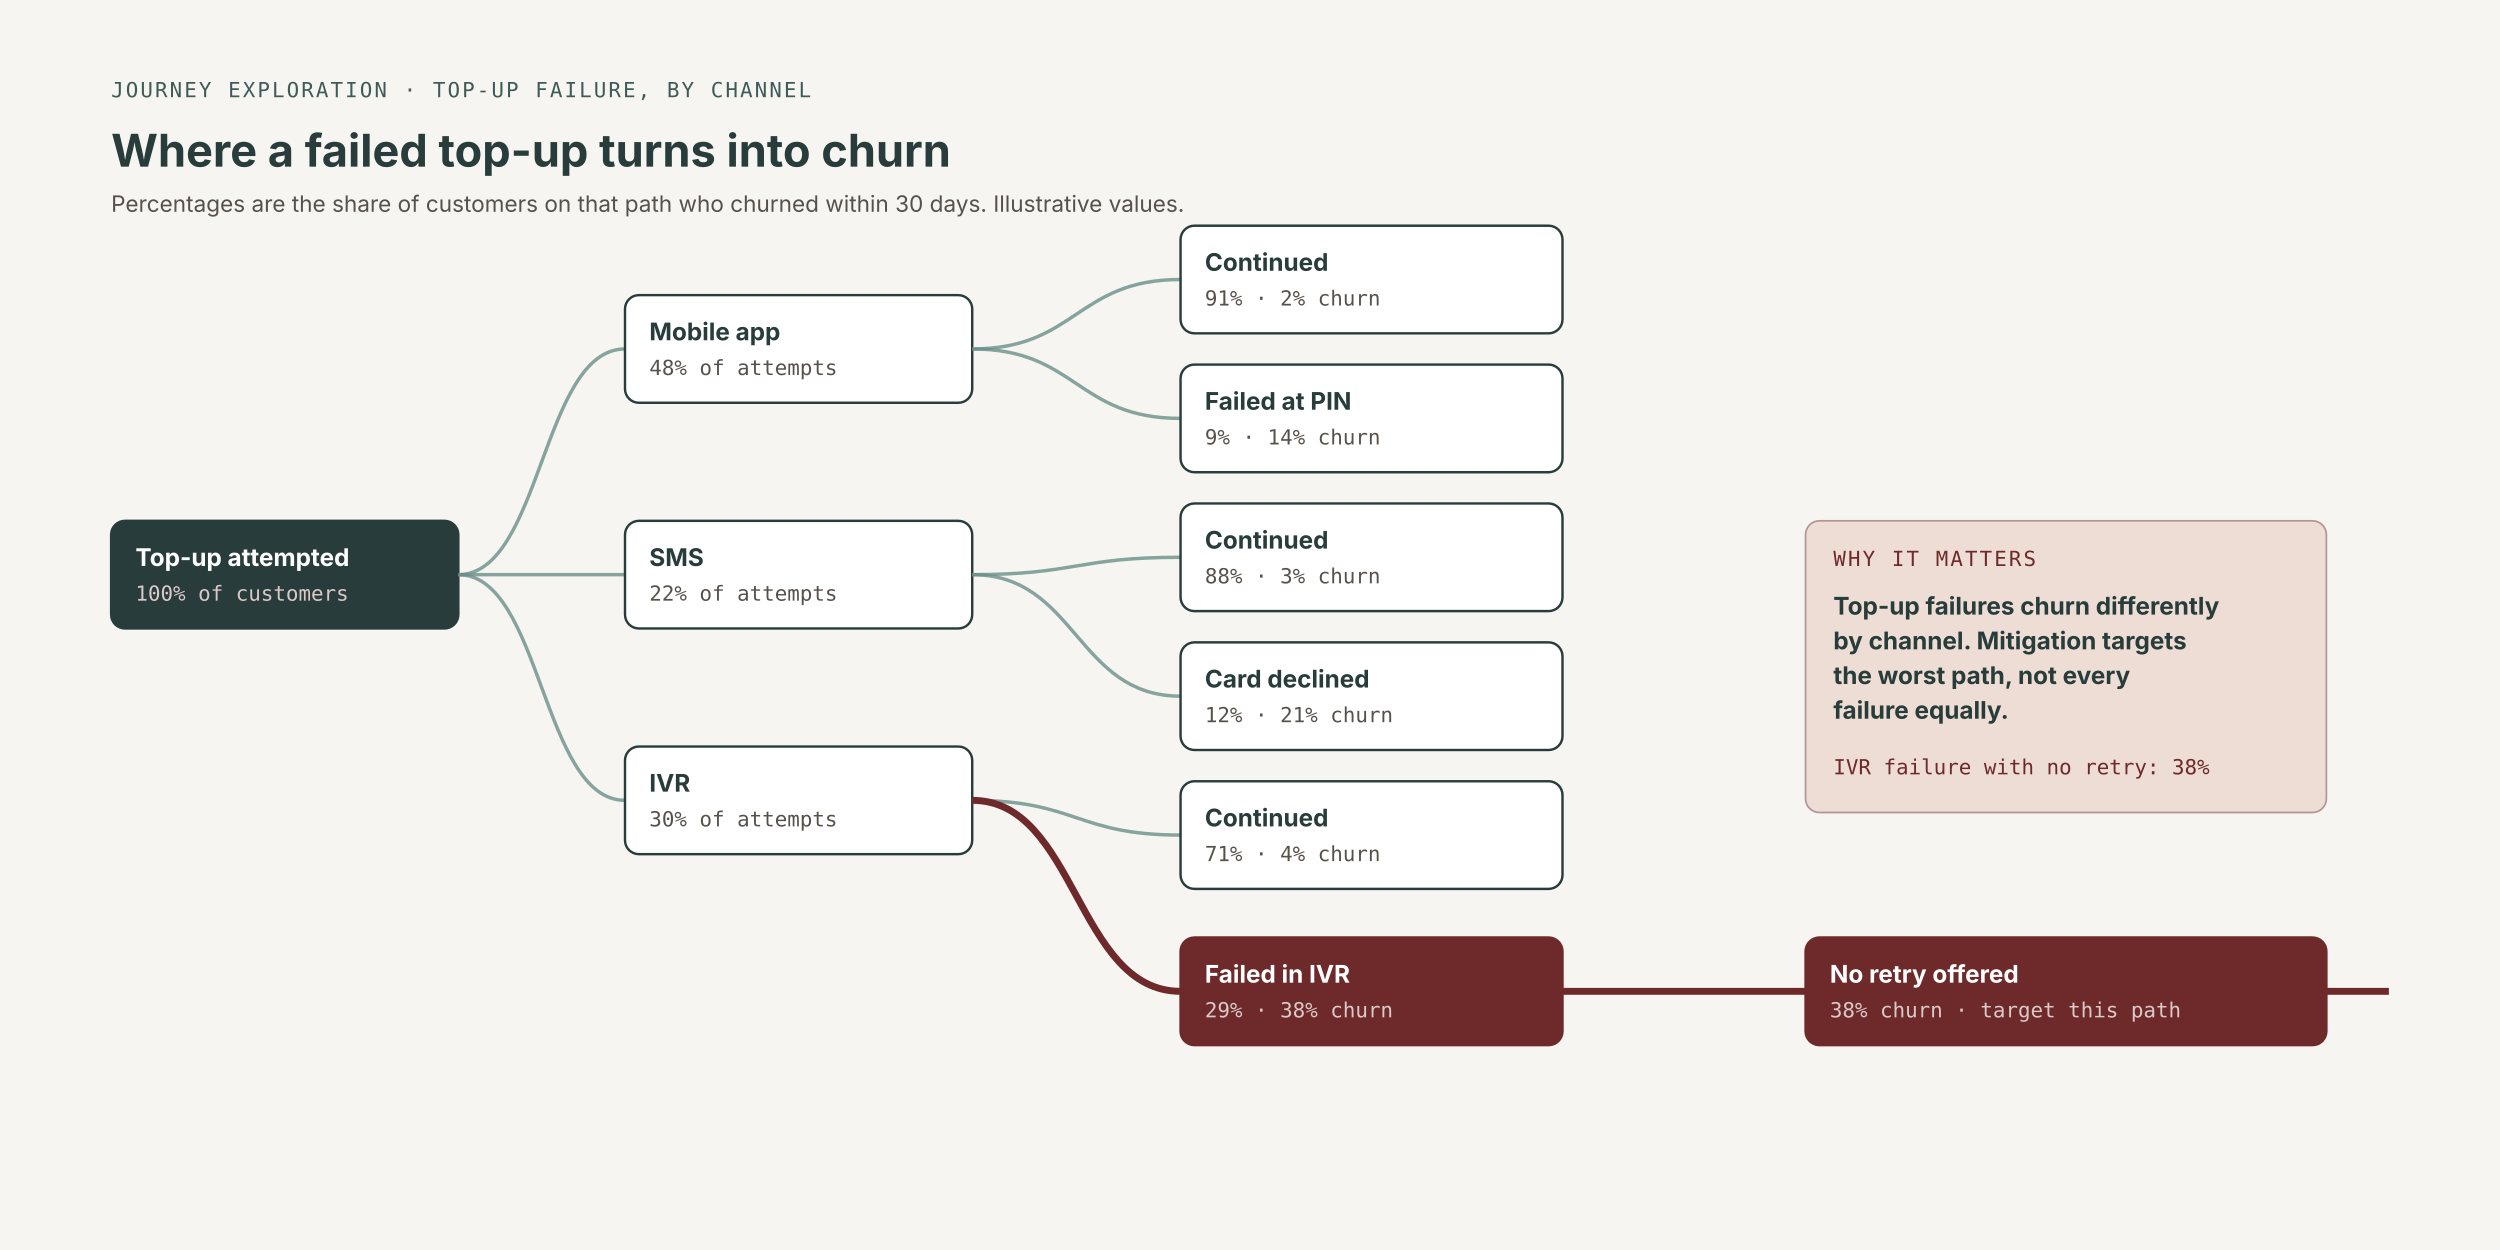
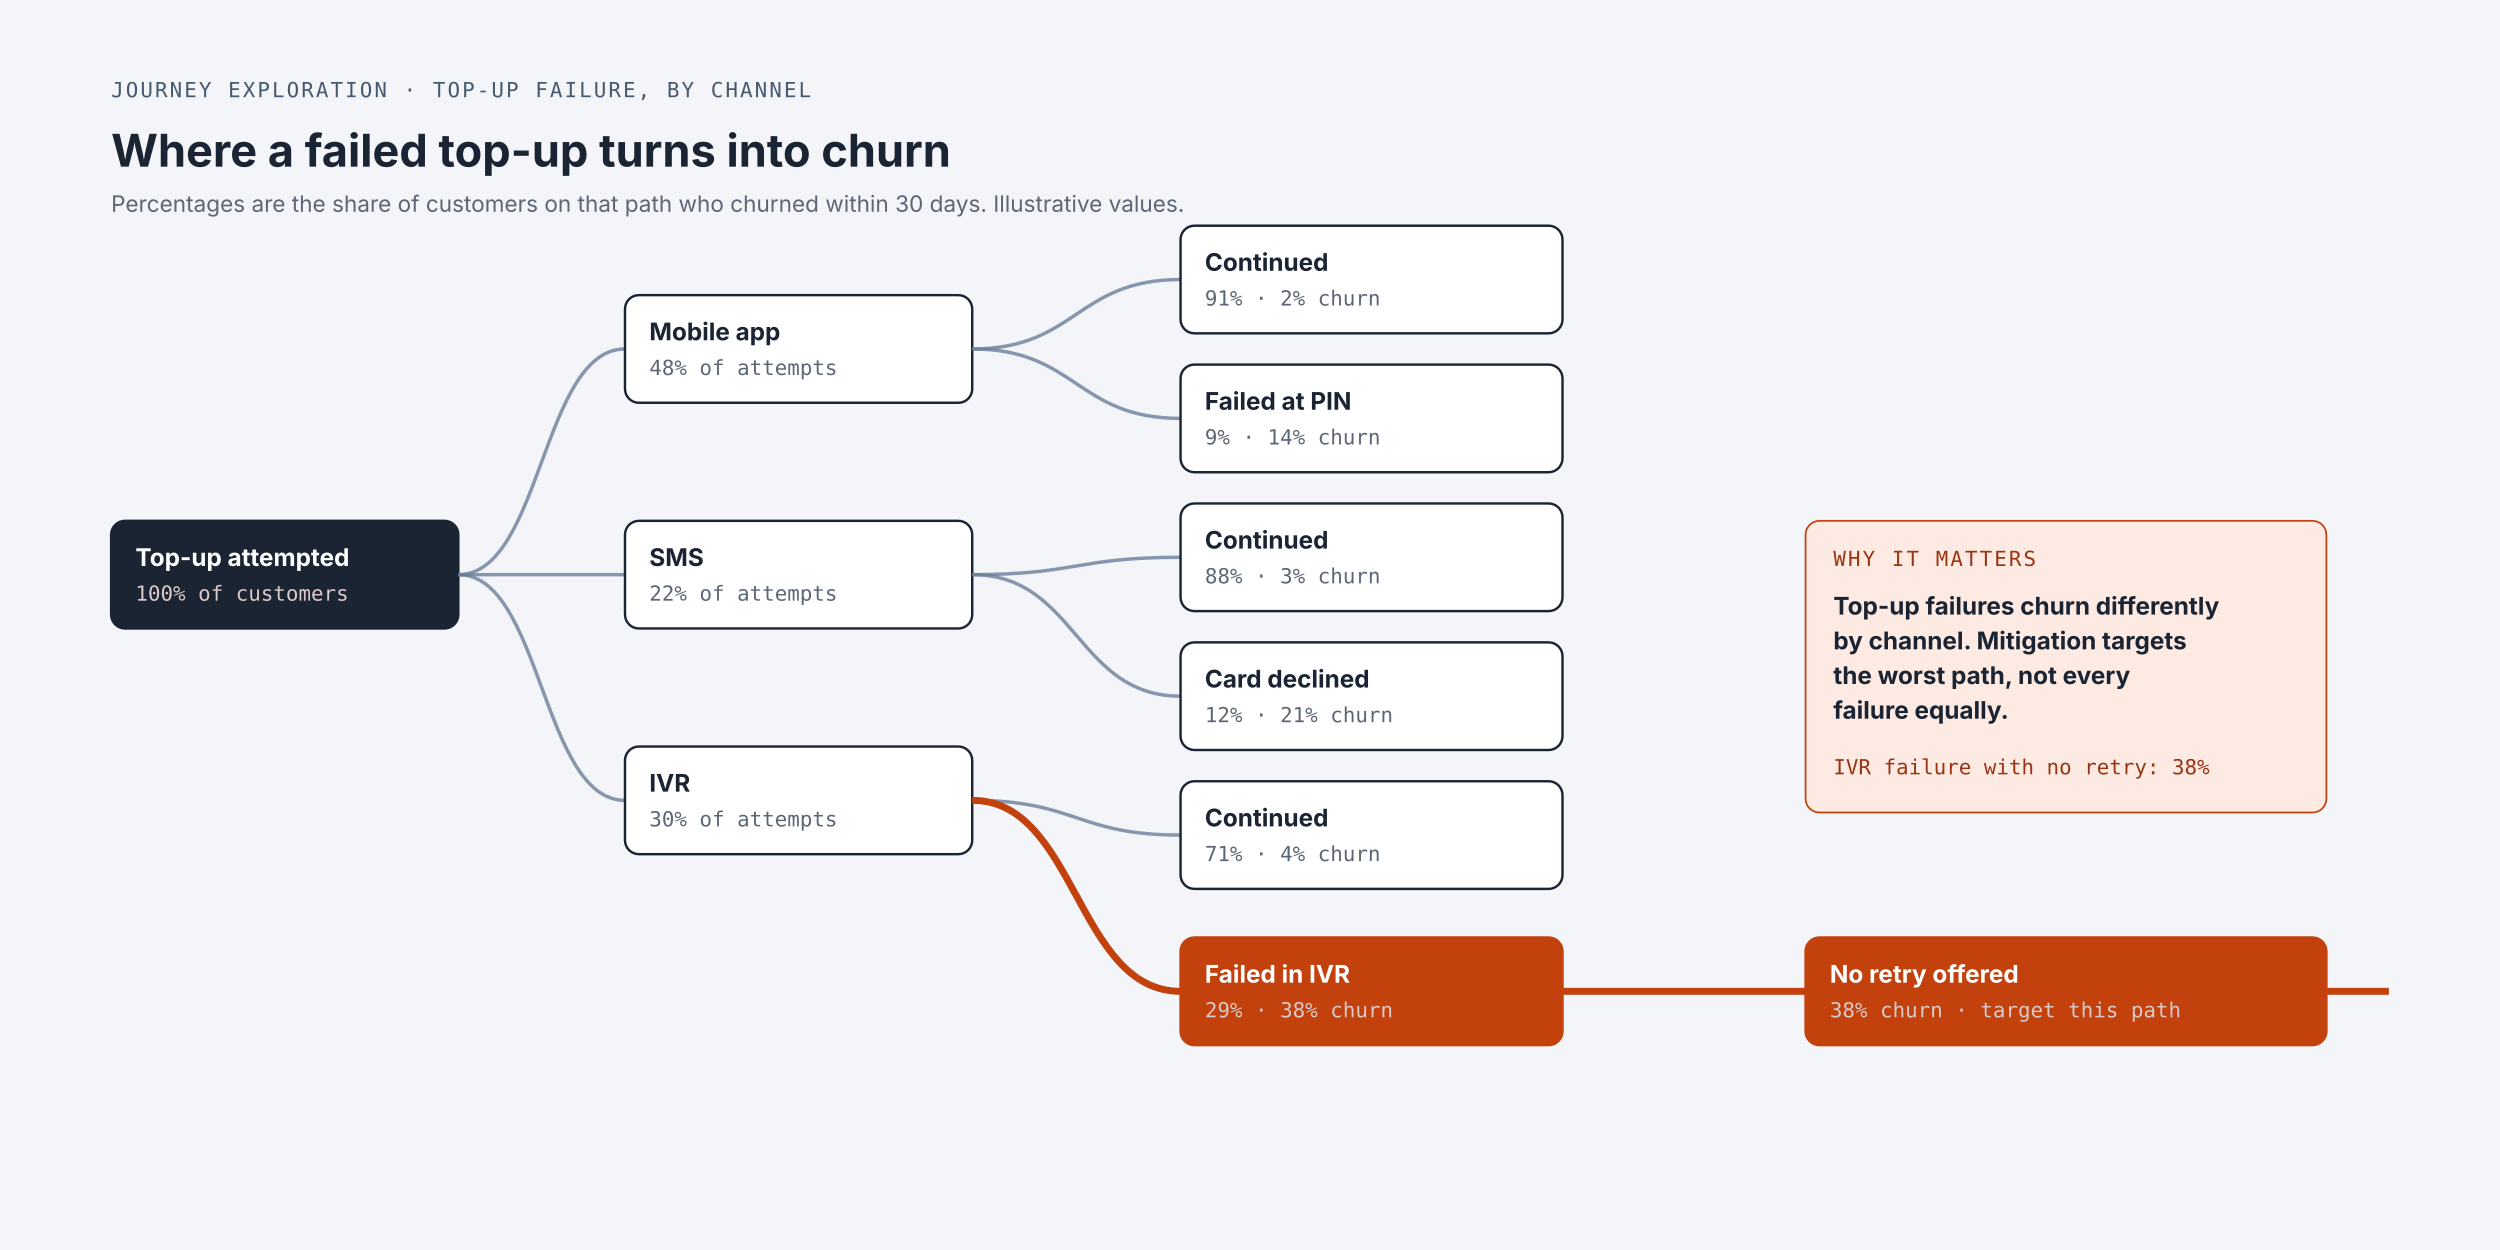
<svg xmlns="http://www.w3.org/2000/svg" viewBox="0 0 1440 720" width="1440" height="720" role="img" aria-labelledby="cj-journey-title cj-journey-desc">
  <defs>
    <filter id="cj-journey-shadow" x="-10%" y="-10%" width="120%" height="130%">
      <feDropShadow dx="0" dy="18" stdDeviation="18" flood-color="#000" flood-opacity="0.14" />
    </filter>
    <pattern id="cj-journey-grid" width="48" height="48" patternUnits="userSpaceOnUse">
      <path d="M48 0H0V48" fill="none" stroke="rgba(40,61,59,0.06)" stroke-width="1" />
    </pattern>
    <marker id="cj-journey-arrow" markerWidth="10" markerHeight="8" refX="9" refY="4" orient="auto">
-       <path d="M0 0L10 4L0 8Z" fill="#6b8f8a" />
+       <path d="M0 0L10 4L0 8Z" fill="#6b7f99" />
    </marker>
    <marker id="cj-journey-arrow-m" markerWidth="10" markerHeight="8" refX="9" refY="4" orient="auto">
-       <path d="M0 0L10 4L0 8Z" fill="#6e2a2a" />
+       <path d="M0 0L10 4L0 8Z" fill="#4348c9" />
    </marker>
    <marker id="cj-journey-arrow-r" markerWidth="10" markerHeight="8" refX="9" refY="4" orient="auto">
      <path d="M0 0L10 4L0 8Z" fill="#dbc9c9" />
    </marker>
  </defs>
-   <rect width="1440" height="720" fill="#f7f5f1" />
-   <text x="64" y="56" font-family="'IBM Plex Mono', ui-monospace, monospace" font-size="12" font-weight="500" fill="#3e5b58" text-anchor="start" letter-spacing="1.2">JOURNEY EXPLORATION · TOP-UP FAILURE, BY CHANNEL</text>
-   <text x="64" y="96" font-family="'Archivo', 'Inter', system-ui, sans-serif" font-size="26" font-weight="700" fill="#283d3b" text-anchor="start">Where a failed top-up turns into churn</text>
-   <text x="64" y="122" font-family="'Inter', system-ui, sans-serif" font-size="13" font-weight="400" fill="#57514b" text-anchor="start">Percentages are the share of customers on that path who churned within 30 days. Illustrative values.</text>
-   <rect x="64" y="300" width="200" height="62" rx="8" fill="#283d3b" stroke="#283d3b" stroke-width="1.4" />
+   <rect width="1440" height="720" fill="#f3f5f8" />
+   <text x="64" y="56" font-family="'IBM Plex Mono', ui-monospace, monospace" font-size="12" font-weight="500" fill="#46596f" text-anchor="start" letter-spacing="1.2">JOURNEY EXPLORATION · TOP-UP FAILURE, BY CHANNEL</text>
+   <text x="64" y="96" font-family="'Archivo', 'Inter', system-ui, sans-serif" font-size="26" font-weight="700" fill="#1b2433" text-anchor="start">Where a failed top-up turns into churn</text>
+   <text x="64" y="122" font-family="'Inter', system-ui, sans-serif" font-size="13" font-weight="400" fill="#5c6675" text-anchor="start">Percentages are the share of customers on that path who churned within 30 days. Illustrative values.</text>
+   <rect x="64" y="300" width="200" height="62" rx="8" fill="#1b2433" stroke="#1b2433" stroke-width="1.4" />
  <text x="78" y="326" font-family="'Inter', system-ui, sans-serif" font-size="14" font-weight="700" fill="#ffffff" text-anchor="start">Top-up attempted</text>
  <text x="78" y="346" font-family="'IBM Plex Mono', ui-monospace, monospace" font-size="12" font-weight="400" fill="#dbc9c9" text-anchor="start">100% of customers</text>
-   <path d="M264 331C312 331 312 201 360 201" fill="none" stroke="#6b8f8a" stroke-width="2" stroke-opacity="0.8" />
-   <rect x="360" y="170" width="200" height="62" rx="8" fill="#ffffff" stroke="#283d3b" stroke-width="1.4" />
-   <text x="374" y="196" font-family="'Inter', system-ui, sans-serif" font-size="14" font-weight="700" fill="#283d3b" text-anchor="start">Mobile app</text>
-   <text x="374" y="216" font-family="'IBM Plex Mono', ui-monospace, monospace" font-size="12" font-weight="400" fill="#57514b" text-anchor="start">48% of attempts</text>
-   <path d="M264 331C312 331 312 331 360 331" fill="none" stroke="#6b8f8a" stroke-width="2" stroke-opacity="0.8" />
-   <rect x="360" y="300" width="200" height="62" rx="8" fill="#ffffff" stroke="#283d3b" stroke-width="1.4" />
-   <text x="374" y="326" font-family="'Inter', system-ui, sans-serif" font-size="14" font-weight="700" fill="#283d3b" text-anchor="start">SMS</text>
-   <text x="374" y="346" font-family="'IBM Plex Mono', ui-monospace, monospace" font-size="12" font-weight="400" fill="#57514b" text-anchor="start">22% of attempts</text>
-   <path d="M264 331C312 331 312 461 360 461" fill="none" stroke="#6b8f8a" stroke-width="2" stroke-opacity="0.8" />
-   <rect x="360" y="430" width="200" height="62" rx="8" fill="#ffffff" stroke="#283d3b" stroke-width="1.4" />
-   <text x="374" y="456" font-family="'Inter', system-ui, sans-serif" font-size="14" font-weight="700" fill="#283d3b" text-anchor="start">IVR</text>
-   <text x="374" y="476" font-family="'IBM Plex Mono', ui-monospace, monospace" font-size="12" font-weight="400" fill="#57514b" text-anchor="start">30% of attempts</text>
-   <path d="M560 201C620 201 620 161 680 161" fill="none" stroke="#6b8f8a" stroke-width="2" stroke-opacity="0.8" />
-   <rect x="680" y="130" width="220" height="62" rx="8" fill="#ffffff" stroke="#283d3b" stroke-width="1.4" />
-   <text x="694" y="156" font-family="'Inter', system-ui, sans-serif" font-size="14" font-weight="700" fill="#283d3b" text-anchor="start">Continued</text>
-   <text x="694" y="176" font-family="'IBM Plex Mono', ui-monospace, monospace" font-size="12" font-weight="400" fill="#57514b" text-anchor="start">91% · 2% churn</text>
-   <path d="M560 201C620 201 620 241 680 241" fill="none" stroke="#6b8f8a" stroke-width="2" stroke-opacity="0.8" />
-   <rect x="680" y="210" width="220" height="62" rx="8" fill="#ffffff" stroke="#283d3b" stroke-width="1.4" />
-   <text x="694" y="236" font-family="'Inter', system-ui, sans-serif" font-size="14" font-weight="700" fill="#283d3b" text-anchor="start">Failed at PIN</text>
-   <text x="694" y="256" font-family="'IBM Plex Mono', ui-monospace, monospace" font-size="12" font-weight="400" fill="#57514b" text-anchor="start">9% · 14% churn</text>
-   <path d="M560 331C620 331 620 321 680 321" fill="none" stroke="#6b8f8a" stroke-width="2" stroke-opacity="0.8" />
-   <rect x="680" y="290" width="220" height="62" rx="8" fill="#ffffff" stroke="#283d3b" stroke-width="1.4" />
-   <text x="694" y="316" font-family="'Inter', system-ui, sans-serif" font-size="14" font-weight="700" fill="#283d3b" text-anchor="start">Continued</text>
-   <text x="694" y="336" font-family="'IBM Plex Mono', ui-monospace, monospace" font-size="12" font-weight="400" fill="#57514b" text-anchor="start">88% · 3% churn</text>
-   <path d="M560 331C620 331 620 401 680 401" fill="none" stroke="#6b8f8a" stroke-width="2" stroke-opacity="0.8" />
-   <rect x="680" y="370" width="220" height="62" rx="8" fill="#ffffff" stroke="#283d3b" stroke-width="1.4" />
-   <text x="694" y="396" font-family="'Inter', system-ui, sans-serif" font-size="14" font-weight="700" fill="#283d3b" text-anchor="start">Card declined</text>
-   <text x="694" y="416" font-family="'IBM Plex Mono', ui-monospace, monospace" font-size="12" font-weight="400" fill="#57514b" text-anchor="start">12% · 21% churn</text>
-   <path d="M560 461C620 461 620 481 680 481" fill="none" stroke="#6b8f8a" stroke-width="2" stroke-opacity="0.8" />
-   <rect x="680" y="450" width="220" height="62" rx="8" fill="#ffffff" stroke="#283d3b" stroke-width="1.4" />
-   <text x="694" y="476" font-family="'Inter', system-ui, sans-serif" font-size="14" font-weight="700" fill="#283d3b" text-anchor="start">Continued</text>
-   <text x="694" y="496" font-family="'IBM Plex Mono', ui-monospace, monospace" font-size="12" font-weight="400" fill="#57514b" text-anchor="start">71% · 4% churn</text>
-   <path d="M560 461C620 461 620 571 680 571" fill="none" stroke="#6e2a2a" stroke-width="4" stroke-opacity="1" />
-   <rect x="680" y="540" width="220" height="62" rx="8" fill="#6e2a2a" stroke="#6e2a2a" stroke-width="1.4" />
+   <path d="M264 331C312 331 312 201 360 201" fill="none" stroke="#6b7f99" stroke-width="2" stroke-opacity="0.8" />
+   <rect x="360" y="170" width="200" height="62" rx="8" fill="#ffffff" stroke="#1b2433" stroke-width="1.4" />
+   <text x="374" y="196" font-family="'Inter', system-ui, sans-serif" font-size="14" font-weight="700" fill="#1b2433" text-anchor="start">Mobile app</text>
+   <text x="374" y="216" font-family="'IBM Plex Mono', ui-monospace, monospace" font-size="12" font-weight="400" fill="#5c6675" text-anchor="start">48% of attempts</text>
+   <path d="M264 331C312 331 312 331 360 331" fill="none" stroke="#6b7f99" stroke-width="2" stroke-opacity="0.8" />
+   <rect x="360" y="300" width="200" height="62" rx="8" fill="#ffffff" stroke="#1b2433" stroke-width="1.4" />
+   <text x="374" y="326" font-family="'Inter', system-ui, sans-serif" font-size="14" font-weight="700" fill="#1b2433" text-anchor="start">SMS</text>
+   <text x="374" y="346" font-family="'IBM Plex Mono', ui-monospace, monospace" font-size="12" font-weight="400" fill="#5c6675" text-anchor="start">22% of attempts</text>
+   <path d="M264 331C312 331 312 461 360 461" fill="none" stroke="#6b7f99" stroke-width="2" stroke-opacity="0.8" />
+   <rect x="360" y="430" width="200" height="62" rx="8" fill="#ffffff" stroke="#1b2433" stroke-width="1.4" />
+   <text x="374" y="456" font-family="'Inter', system-ui, sans-serif" font-size="14" font-weight="700" fill="#1b2433" text-anchor="start">IVR</text>
+   <text x="374" y="476" font-family="'IBM Plex Mono', ui-monospace, monospace" font-size="12" font-weight="400" fill="#5c6675" text-anchor="start">30% of attempts</text>
+   <path d="M560 201C620 201 620 161 680 161" fill="none" stroke="#6b7f99" stroke-width="2" stroke-opacity="0.8" />
+   <rect x="680" y="130" width="220" height="62" rx="8" fill="#ffffff" stroke="#1b2433" stroke-width="1.4" />
+   <text x="694" y="156" font-family="'Inter', system-ui, sans-serif" font-size="14" font-weight="700" fill="#1b2433" text-anchor="start">Continued</text>
+   <text x="694" y="176" font-family="'IBM Plex Mono', ui-monospace, monospace" font-size="12" font-weight="400" fill="#5c6675" text-anchor="start">91% · 2% churn</text>
+   <path d="M560 201C620 201 620 241 680 241" fill="none" stroke="#6b7f99" stroke-width="2" stroke-opacity="0.8" />
+   <rect x="680" y="210" width="220" height="62" rx="8" fill="#ffffff" stroke="#1b2433" stroke-width="1.4" />
+   <text x="694" y="236" font-family="'Inter', system-ui, sans-serif" font-size="14" font-weight="700" fill="#1b2433" text-anchor="start">Failed at PIN</text>
+   <text x="694" y="256" font-family="'IBM Plex Mono', ui-monospace, monospace" font-size="12" font-weight="400" fill="#5c6675" text-anchor="start">9% · 14% churn</text>
+   <path d="M560 331C620 331 620 321 680 321" fill="none" stroke="#6b7f99" stroke-width="2" stroke-opacity="0.8" />
+   <rect x="680" y="290" width="220" height="62" rx="8" fill="#ffffff" stroke="#1b2433" stroke-width="1.4" />
+   <text x="694" y="316" font-family="'Inter', system-ui, sans-serif" font-size="14" font-weight="700" fill="#1b2433" text-anchor="start">Continued</text>
+   <text x="694" y="336" font-family="'IBM Plex Mono', ui-monospace, monospace" font-size="12" font-weight="400" fill="#5c6675" text-anchor="start">88% · 3% churn</text>
+   <path d="M560 331C620 331 620 401 680 401" fill="none" stroke="#6b7f99" stroke-width="2" stroke-opacity="0.8" />
+   <rect x="680" y="370" width="220" height="62" rx="8" fill="#ffffff" stroke="#1b2433" stroke-width="1.4" />
+   <text x="694" y="396" font-family="'Inter', system-ui, sans-serif" font-size="14" font-weight="700" fill="#1b2433" text-anchor="start">Card declined</text>
+   <text x="694" y="416" font-family="'IBM Plex Mono', ui-monospace, monospace" font-size="12" font-weight="400" fill="#5c6675" text-anchor="start">12% · 21% churn</text>
+   <path d="M560 461C620 461 620 481 680 481" fill="none" stroke="#6b7f99" stroke-width="2" stroke-opacity="0.8" />
+   <rect x="680" y="450" width="220" height="62" rx="8" fill="#ffffff" stroke="#1b2433" stroke-width="1.4" />
+   <text x="694" y="476" font-family="'Inter', system-ui, sans-serif" font-size="14" font-weight="700" fill="#1b2433" text-anchor="start">Continued</text>
+   <text x="694" y="496" font-family="'IBM Plex Mono', ui-monospace, monospace" font-size="12" font-weight="400" fill="#5c6675" text-anchor="start">71% · 4% churn</text>
+   <path d="M560 461C620 461 620 571 680 571" fill="none" stroke="#c2410c" stroke-width="4" stroke-opacity="1" />
+   <rect x="680" y="540" width="220" height="62" rx="8" fill="#c2410c" stroke="#c2410c" stroke-width="1.4" />
  <text x="694" y="566" font-family="'Inter', system-ui, sans-serif" font-size="14" font-weight="700" fill="#ffffff" text-anchor="start">Failed in IVR</text>
  <text x="694" y="586" font-family="'IBM Plex Mono', ui-monospace, monospace" font-size="12" font-weight="400" fill="#dbc9c9" text-anchor="start">29% · 38% churn</text>
-   <path d="M900 571C970 571 970 571 1040 571" fill="none" stroke="#6e2a2a" stroke-width="4" stroke-opacity="1" />
-   <rect x="1040" y="540" width="300" height="62" rx="8" fill="#6e2a2a" stroke="#6e2a2a" stroke-width="1.4" />
+   <path d="M900 571C970 571 970 571 1040 571" fill="none" stroke="#c2410c" stroke-width="4" stroke-opacity="1" />
+   <rect x="1040" y="540" width="300" height="62" rx="8" fill="#c2410c" stroke="#c2410c" stroke-width="1.4" />
  <text x="1054" y="566" font-family="'Inter', system-ui, sans-serif" font-size="14" font-weight="700" fill="#ffffff" text-anchor="start">No retry offered</text>
  <text x="1054" y="586" font-family="'IBM Plex Mono', ui-monospace, monospace" font-size="12" font-weight="400" fill="#dbc9c9" text-anchor="start">38% churn · target this path</text>
-   <path d="M1340 571C1360 571 1360 571 1376 571" fill="none" stroke="#6e2a2a" stroke-width="4" stroke-opacity="1" />
-   <rect x="1040" y="300" width="300" height="168" rx="8" fill="#edddd4" stroke="#b69494" stroke-width="1" />
-   <text x="1056" y="326" font-family="'IBM Plex Mono', ui-monospace, monospace" font-size="12" font-weight="500" fill="#6e2a2a" text-anchor="start" letter-spacing="1.2">WHY IT MATTERS</text>
-   <text x="1056" y="354" font-family="'Inter', system-ui, sans-serif" font-size="14" font-weight="700" fill="#283d3b" text-anchor="start">Top-up failures churn differently</text>
-   <text x="1056" y="374" font-family="'Inter', system-ui, sans-serif" font-size="14" font-weight="700" fill="#283d3b" text-anchor="start">by channel. Mitigation targets</text>
-   <text x="1056" y="394" font-family="'Inter', system-ui, sans-serif" font-size="14" font-weight="700" fill="#283d3b" text-anchor="start">the worst path, not every</text>
-   <text x="1056" y="414" font-family="'Inter', system-ui, sans-serif" font-size="14" font-weight="700" fill="#283d3b" text-anchor="start">failure equally.</text>
-   <text x="1056" y="446" font-family="'IBM Plex Mono', ui-monospace, monospace" font-size="12" font-weight="400" fill="#6e2a2a" text-anchor="start">IVR failure with no retry: 38%</text>
+   <path d="M1340 571C1360 571 1360 571 1376 571" fill="none" stroke="#c2410c" stroke-width="4" stroke-opacity="1" />
+   <rect x="1040" y="300" width="300" height="168" rx="8" fill="#fdebe3" stroke="#c2410c" stroke-width="1" />
+   <text x="1056" y="326" font-family="'IBM Plex Mono', ui-monospace, monospace" font-size="12" font-weight="500" fill="#9a3412" text-anchor="start" letter-spacing="1.2">WHY IT MATTERS</text>
+   <text x="1056" y="354" font-family="'Inter', system-ui, sans-serif" font-size="14" font-weight="700" fill="#1b2433" text-anchor="start">Top-up failures churn differently</text>
+   <text x="1056" y="374" font-family="'Inter', system-ui, sans-serif" font-size="14" font-weight="700" fill="#1b2433" text-anchor="start">by channel. Mitigation targets</text>
+   <text x="1056" y="394" font-family="'Inter', system-ui, sans-serif" font-size="14" font-weight="700" fill="#1b2433" text-anchor="start">the worst path, not every</text>
+   <text x="1056" y="414" font-family="'Inter', system-ui, sans-serif" font-size="14" font-weight="700" fill="#1b2433" text-anchor="start">failure equally.</text>
+   <text x="1056" y="446" font-family="'IBM Plex Mono', ui-monospace, monospace" font-size="12" font-weight="400" fill="#9a3412" text-anchor="start">IVR failure with no retry: 38%</text>
</svg>
